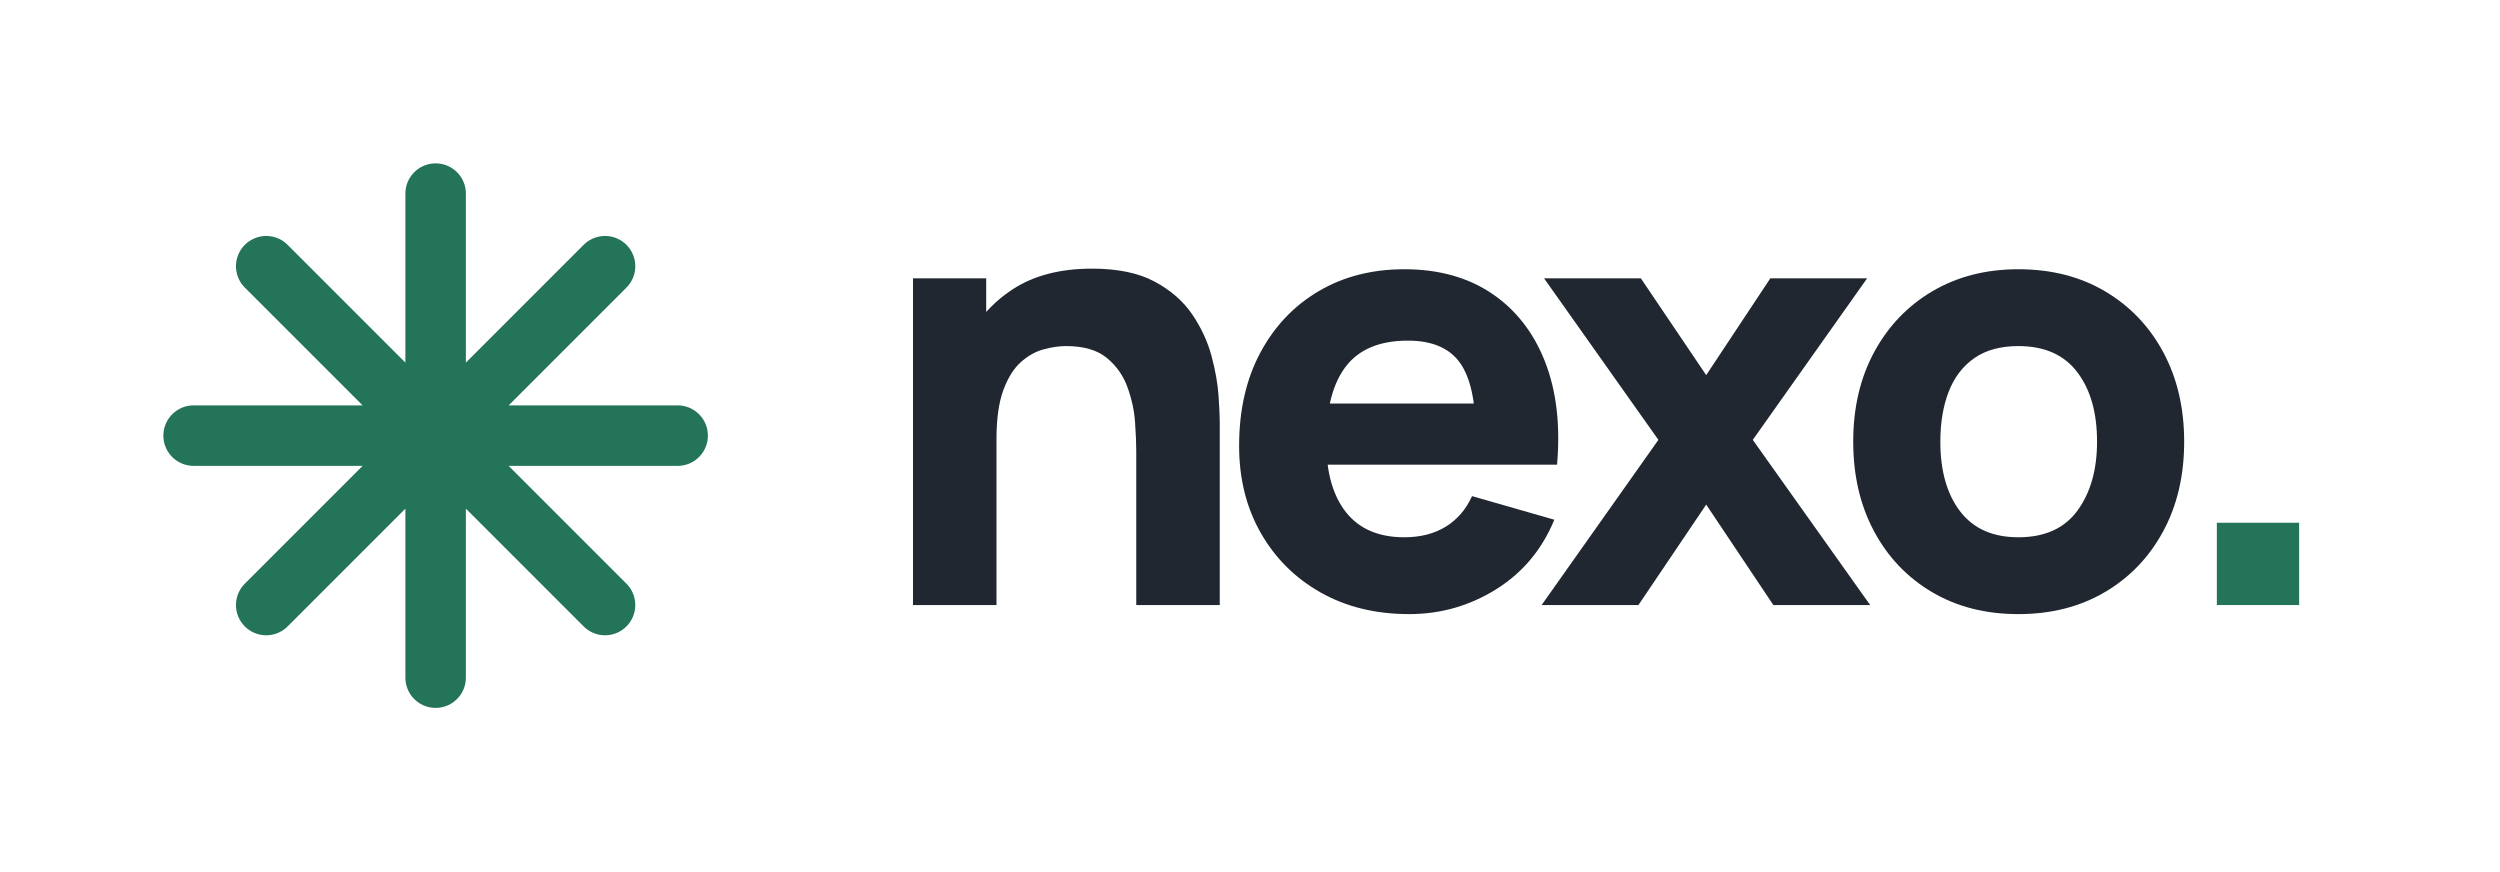
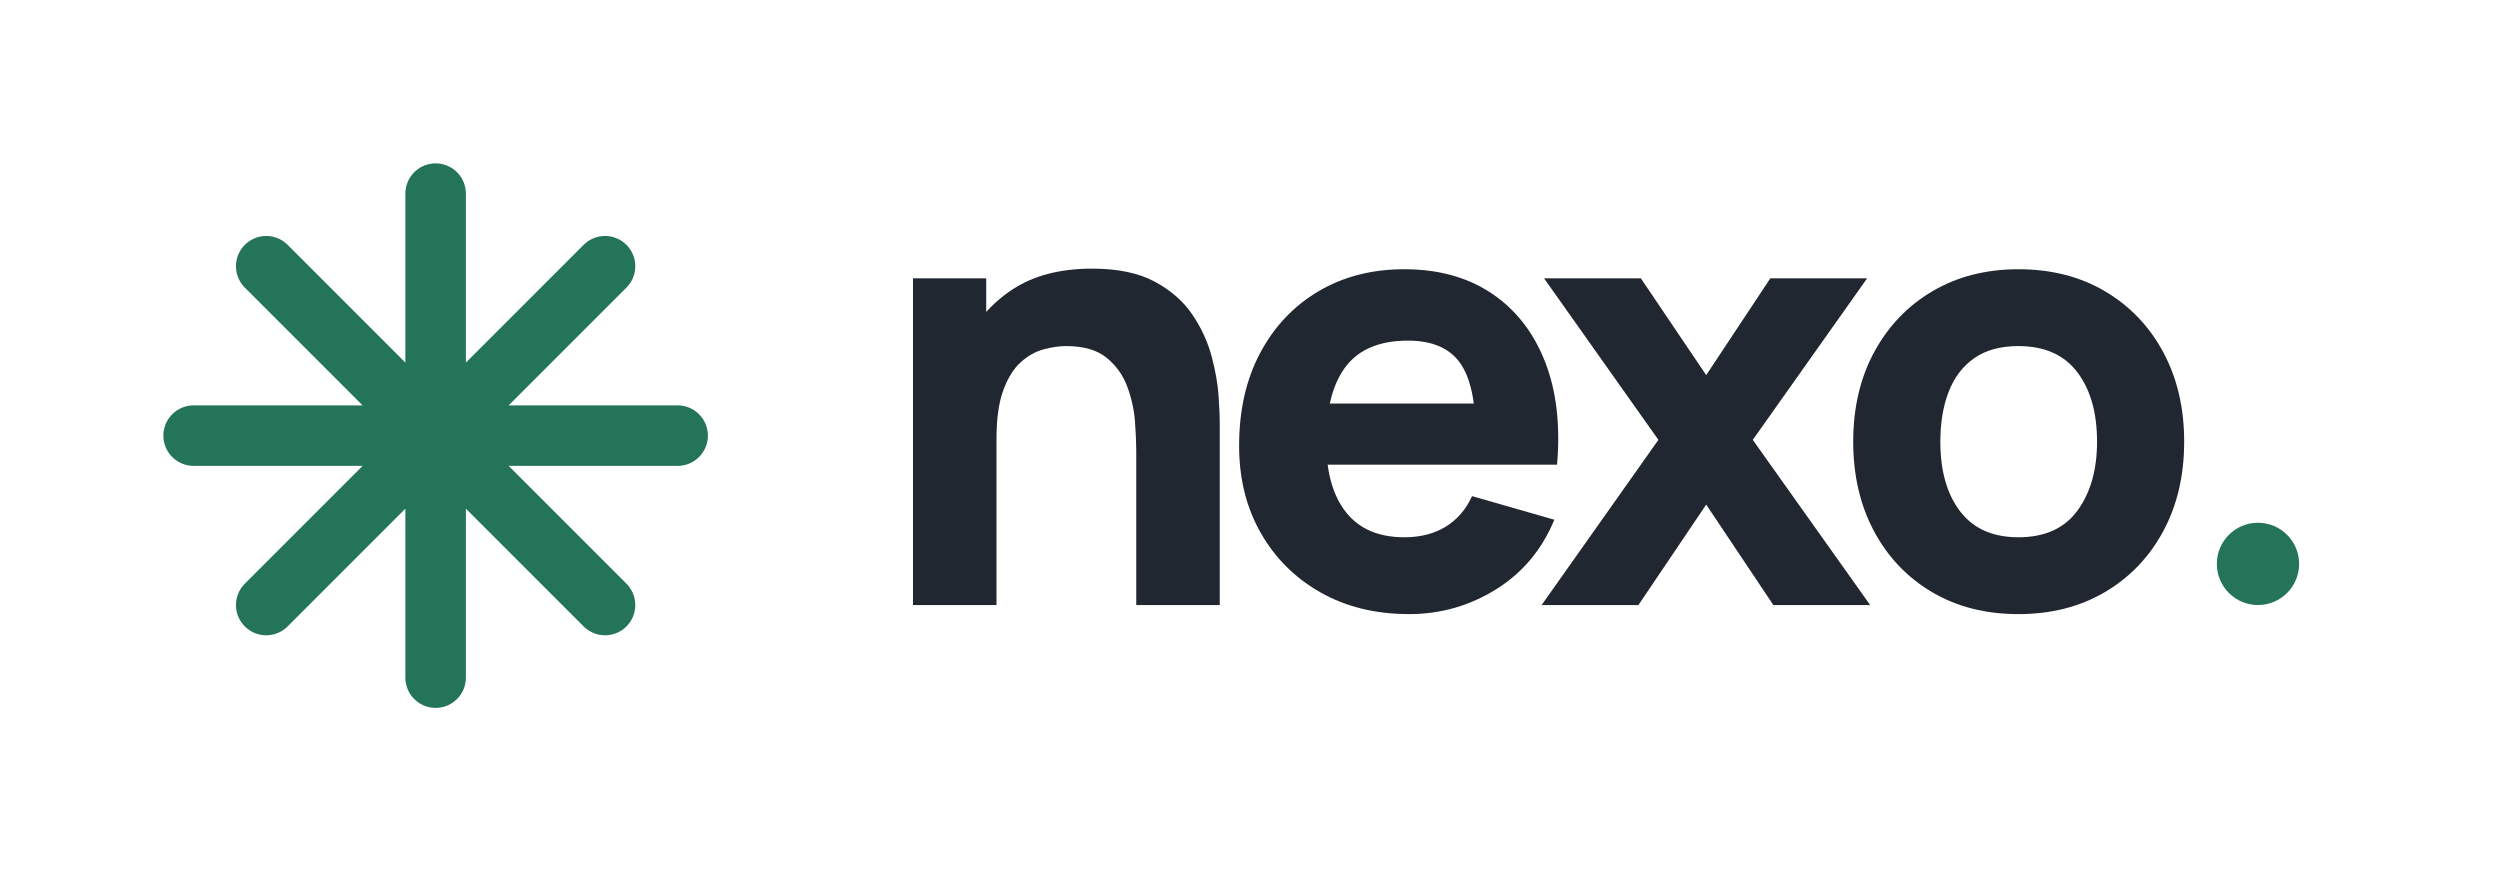
<svg xmlns="http://www.w3.org/2000/svg" width="413.20" height="144.00" viewBox="-24 -24 413.20 144.00" role="img">
  <g transform="translate(0 0) scale(4.0)" fill="none" stroke="#247459" stroke-width="2.5" stroke-linecap="round">
    <path d="M12 2v20M2 12h20M5 5l14 14M5 19 19 5" />
  </g>
  <g transform="translate(120 0)">
    <path fill="#202730" transform="translate(0.000 76.000) scale(0.05 -0.05)" d="M876 0V510Q876 547 872.0 604.5Q868 662 847.0 720.0Q826 778 778.5 817.0Q731 856 644 856Q609 856 569.0 845.0Q529 834 494.0 802.5Q459 771 436.5 710.0Q414 649 414 548L258 622Q258 750 310.0 862.0Q362 974 466.5 1043.0Q571 1112 730 1112Q857 1112 937.0 1069.0Q1017 1026 1061.5 960.0Q1106 894 1125.0 822.5Q1144 751 1148.0 692.0Q1152 633 1152 606V0ZM138 0V1080H380V722H414V0Z" />
    <path fill="#202730" transform="translate(56.800 76.000) scale(0.05 -0.05)" d="M642 -30Q476 -30 349.5 41.5Q223 113 151.5 238.5Q80 364 80 526Q80 703 150.0 834.0Q220 965 343.0 1037.5Q466 1110 626 1110Q796 1110 915.0 1030.0Q1034 950 1091.0 805.0Q1148 660 1131 464H862V564Q862 729 809.5 801.5Q757 874 638 874Q499 874 433.5 789.5Q368 705 368 540Q368 389 433.5 306.5Q499 224 626 224Q706 224 763.0 259.0Q820 294 850 360L1122 282Q1061 134 929.5 52.0Q798 -30 642 -30ZM284 464V666H1000V464Z" />
    <path fill="#202730" transform="translate(109.800 76.000) scale(0.05 -0.05)" d="M20 0 406 546 28 1080H348L564 760L776 1080H1096L718 546L1106 0H786L564 332L340 0Z" />
    <path fill="#202730" transform="translate(158.300 76.000) scale(0.05 -0.05)" d="M626 -30Q463 -30 340.0 43.0Q217 116 148.5 244.5Q80 373 80 540Q80 709 150.0 837.5Q220 966 343.0 1038.0Q466 1110 626 1110Q789 1110 912.5 1037.0Q1036 964 1105.0 835.5Q1174 707 1174 540Q1174 372 1104.5 243.5Q1035 115 911.5 42.5Q788 -30 626 -30ZM626 224Q757 224 821.5 312.5Q886 401 886 540Q886 684 820.5 770.0Q755 856 626 856Q537 856 480.0 816.0Q423 776 395.5 705.0Q368 634 368 540Q368 395 433.5 309.5Q499 224 626 224Z" />
-     <path fill="#247459" transform="translate(213.200 76.000) scale(0.05 -0.05)" d="M184 0V272H456V0Z" />
+     <circle fill="#247459" transform="translate(213.200 76.000) scale(0.05 -0.05)" cx="320" cy="136" r="136" />
  </g>
</svg>
